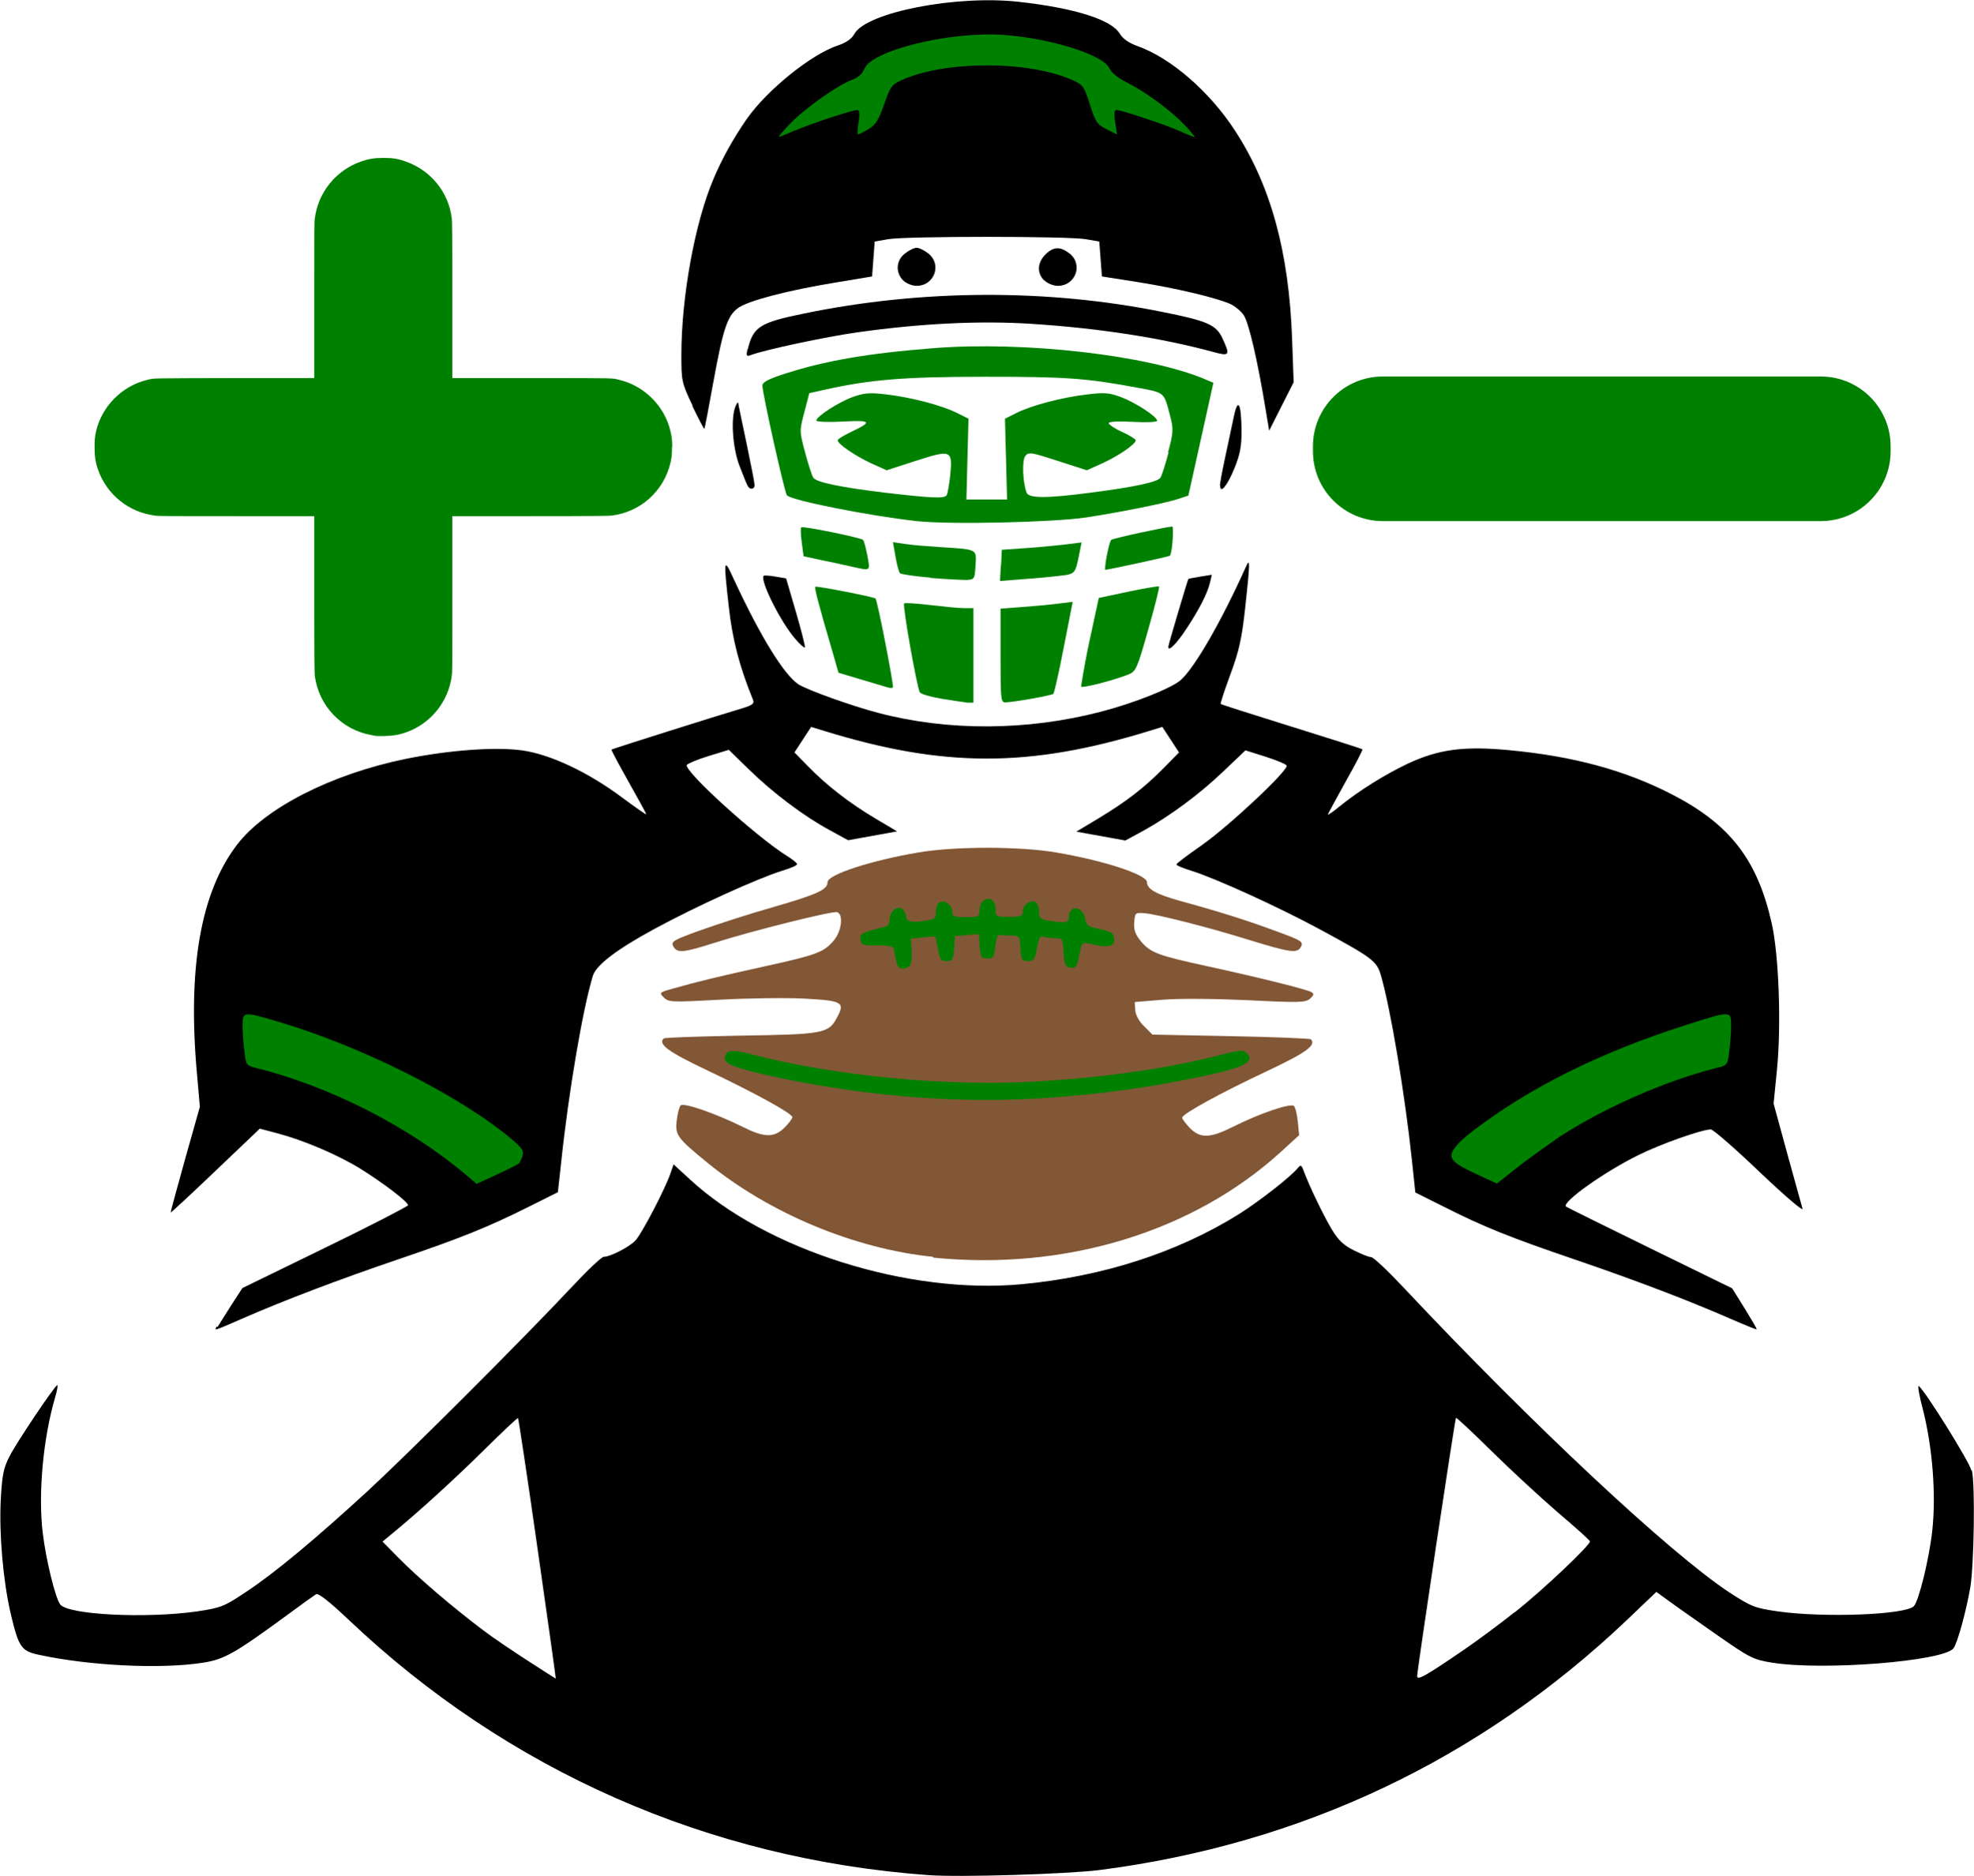
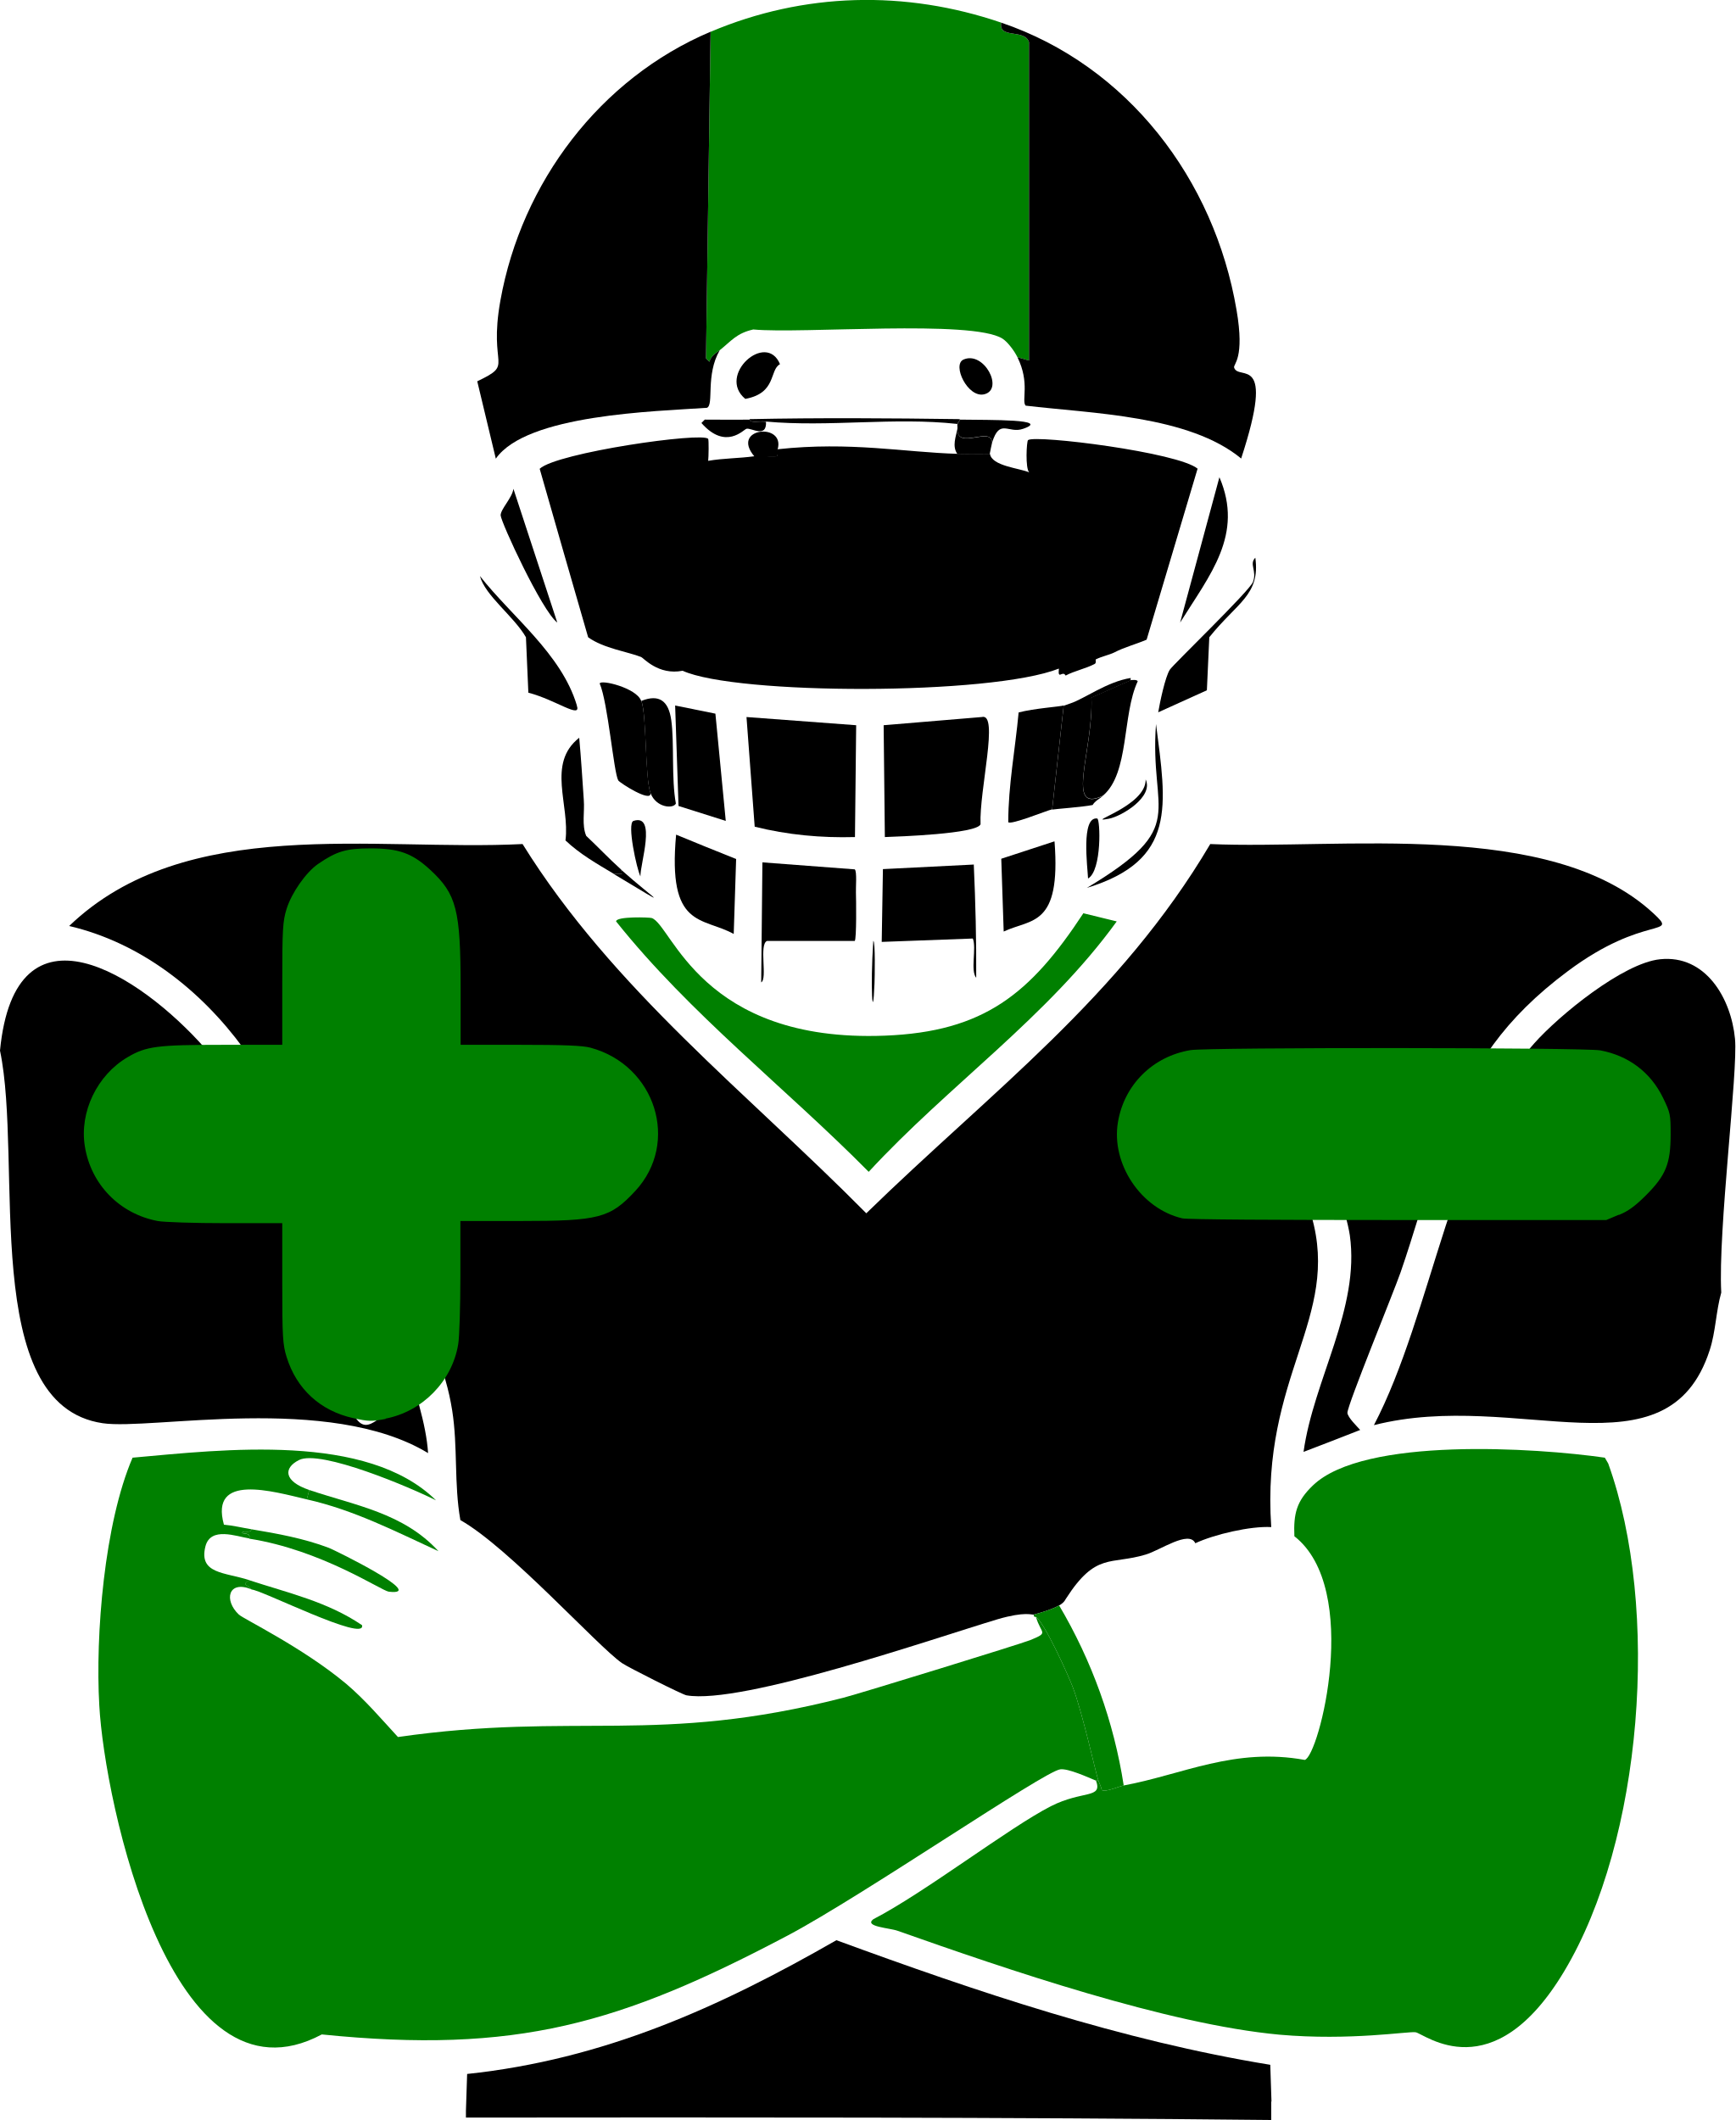
- <svg xmlns="http://www.w3.org/2000/svg" id="svg10" viewBox="0 0 75.73 72">
+ <svg xmlns="http://www.w3.org/2000/svg" id="Icon-Add-Drop" viewBox="0 0 72 87.96">
  <defs>
    <style>
      svg {
        color: green;
      }
    </style>
  </defs>
  <g id="Player">
-     <path id="Bottom_Jersey" d="m75.66,56.44c-.07-.33-1.8-3.1-2.02-3.24-.05-.03.02.38.16.9.37,1.46.51,3.27.36,4.64-.12,1.1-.52,2.72-.71,2.91-.33.33-3.43.45-5.21.2-.9-.13-1.02-.18-1.87-.73-2.31-1.53-7.56-6.44-12.5-11.7-.6-.64-1.16-1.17-1.25-1.17s-.38-.12-.66-.26c-.39-.19-.6-.39-.85-.81-.3-.5-.85-1.63-1.08-2.25-.08-.22-.11-.23-.22-.1-.26.33-1.51,1.3-2.26,1.77-2.37,1.48-5.24,2.4-8.33,2.69-4.36.41-9.83-1.32-12.75-4.03l-.62-.57-.12.35c-.21.61-1.1,2.31-1.34,2.57-.23.25-.97.63-1.22.63-.08,0-.61.5-1.19,1.12-1.94,2.07-6.35,6.47-7.87,7.87-1.97,1.81-3.57,3.15-4.68,3.88-.84.56-.95.6-1.87.74-1.97.28-4.96.13-5.25-.27-.19-.26-.54-1.68-.67-2.74-.18-1.49.01-3.63.48-5.22.08-.27.11-.48.07-.45-.14.09-1.54,2.17-1.82,2.72-.23.44-.29.71-.34,1.66-.07,1.31.09,3.14.38,4.38.3,1.28.41,1.44,1.06,1.58,1.97.43,4.7.56,6.31.31.84-.13,1.23-.36,3.28-1.86.51-.38.99-.72,1.07-.77.09-.05.51.28,1.25.98,6.1,5.79,13.81,9.19,22.25,9.8,1.19.09,5.3-.04,6.53-.19,7.77-.99,14.64-4.24,20.29-9.61l1.12-1.07.44.32c.24.18,1.07.76,1.84,1.3,1.33.93,1.44.98,2.18,1.1,1.98.31,6.54-.06,6.94-.55.15-.18.5-1.47.65-2.35.14-.87.19-3.9.06-4.48Zm-54.33,7.99s-1.96-1.23-2.79-1.86c-1.18-.89-2.5-2.02-3.24-2.77l-.62-.63.41-.34c.94-.77,2.36-2.06,3.52-3.21.68-.67,1.25-1.21,1.27-1.19.02.02.36,2.27.75,5.01.39,2.74.71,4.99.7,5Zm36.8-2.55c-.54.43-1.43,1.09-1.97,1.46-1.48,1.01-1.77,1.17-1.77.99,0-.22,1.45-9.87,1.49-9.91.02-.02.64.56,1.38,1.29.74.73,1.88,1.78,2.54,2.35.66.56,1.21,1.05,1.22,1.1.04.12-1.78,1.85-2.88,2.72Z" />
-     <path id="Top_Jersey" d="m8.35,50.93c.04-.07.27-.43.51-.81l.44-.68,3.18-1.55c1.75-.85,3.18-1.59,3.18-1.63,0-.13-.93-.84-1.81-1.39-.87-.54-2.18-1.1-3.2-1.37l-.68-.18-1.7,1.62c-.93.89-1.71,1.61-1.72,1.6-.01-.01.24-.93.55-2.04l.57-2.02-.11-1.25c-.37-4.07.14-6.98,1.53-8.8,1.08-1.42,3.64-2.72,6.47-3.3,1.66-.34,3.45-.47,4.47-.33,1.09.15,2.55.84,3.86,1.82.5.37.91.66.91.63s-.31-.59-.68-1.25c-.37-.66-.67-1.21-.65-1.23.03-.03,4.06-1.3,5-1.58.4-.12.49-.18.43-.33-.52-1.27-.79-2.31-.93-3.57-.21-1.88-.2-1.92.21-1.02,1.02,2.19,1.91,3.63,2.47,4,.33.21,2.02.82,3.05,1.09,2.69.71,5.73.69,8.54-.04,1.28-.33,2.76-.92,3.09-1.23.55-.51,1.55-2.25,2.49-4.34.16-.37.16-.15-.03,1.58-.13,1.19-.24,1.67-.57,2.56-.22.6-.39,1.11-.37,1.13s1.24.41,2.72.87c1.48.46,2.7.85,2.72.87s-.27.58-.65,1.25c-.37.67-.68,1.24-.68,1.26s.2-.11.44-.31c.78-.63,1.75-1.23,2.63-1.65,1.18-.55,2.14-.68,3.86-.52,2.48.23,4.47.77,6.26,1.69,2.24,1.15,3.3,2.51,3.85,4.97.27,1.2.37,3.88.2,5.6l-.13,1.31.52,1.9c.29,1.04.55,2,.59,2.13.04.13-.66-.47-1.64-1.4-.94-.9-1.79-1.64-1.88-1.64-.34,0-1.93.56-2.79.99-1.3.64-2.93,1.8-2.77,1.97.02.02,1.47.74,3.21,1.59l3.17,1.55.48.77c.26.42.47.78.46.8s-.47-.17-1-.4c-1.6-.7-3.64-1.48-5.96-2.27-2.55-.87-3.49-1.25-5.02-2.02l-1.12-.56-.13-1.23c-.27-2.54-.82-5.83-1.19-7.1-.16-.56-.33-.68-2.4-1.8-1.58-.85-3.91-1.91-4.85-2.21-.33-.1-.6-.21-.6-.25s.43-.36.96-.73c1.07-.75,3.37-2.91,3.27-3.07-.04-.06-.41-.21-.82-.34l-.76-.24-.83.79c-.94.9-2.07,1.73-3.08,2.29l-.7.38-.94-.17-.94-.17.85-.51c1.06-.64,1.74-1.16,2.5-1.93l.59-.6-.32-.49-.32-.49-.49.15c-4.6,1.42-7.9,1.42-12.5,0l-.49-.15-.32.49-.32.49.54.55c.7.72,1.58,1.4,2.59,2l.81.48-.94.17-.94.17-.73-.4c-.96-.52-2.15-1.41-3.09-2.33l-.76-.74-.78.24c-.43.13-.8.29-.83.34-.13.22,2.68,2.77,3.84,3.49.21.13.39.27.39.32s-.27.16-.6.26c-.95.3-3.28,1.36-4.85,2.21q-2.2,1.19-2.39,1.82c-.39,1.29-.93,4.47-1.21,7.12l-.13,1.18-1.12.56c-1.54.77-2.6,1.2-5.02,2.02-2.21.75-4.37,1.57-5.97,2.27-1.1.48-1.09.48-.98.3h0Z" />
-     <path id="Left_Stripe" fill="currentColor" d="m19.93,44.64s.1-.17.13-.29c.05-.18-.04-.31-.44-.64-2.02-1.69-5.8-3.58-9.06-4.53-1.22-.36-1.25-.35-1.25.18,0,.24.03.69.07.99.06.54.07.55.49.65,2.84.72,5.84,2.25,8.06,4.13l.36.31.78-.36c.43-.2.81-.39.85-.43h0Z" />
-     <path id="Right_Stripe" fill="currentColor" d="m59.69,43.74c1.73-1.16,4.21-2.26,6.19-2.75.42-.1.43-.12.49-.65.04-.3.07-.74.07-.99,0-.56-.01-.56-1.73-.01-3.28,1.05-5.95,2.37-8.16,4.05q-.92.7-.84,1.02c.05.18.28.34.9.63l.84.39.68-.54c.37-.3,1.08-.81,1.56-1.14h0Z" />
-     <path id="Ball" fill="#825736" d="m35.81,48.24c-3.03-.31-6.3-1.68-8.67-3.62-1.16-.95-1.23-1.05-1.17-1.61.03-.26.1-.53.15-.58.12-.12,1.32.3,2.34.8.87.44,1.24.45,1.65.05.17-.17.3-.35.3-.4,0-.14-1.42-.92-3.27-1.8-1.5-.71-1.89-1-1.67-1.22.04-.04,1.36-.08,2.94-.11,3.19-.05,3.39-.08,3.71-.69.32-.59.22-.65-1.22-.73-.7-.04-2.17-.02-3.25.04-1.87.1-1.98.1-2.17-.08-.19-.19-.18-.2.36-.35.95-.27,1.74-.46,3.51-.85,2-.44,2.26-.54,2.64-.98.31-.36.39-1.01.14-1.1-.16-.06-3.32.73-4.75,1.19-1.16.37-1.4.39-1.54.12-.1-.18,0-.24,1.06-.62.64-.23,1.91-.64,2.83-.9,1.62-.47,2.03-.65,2.03-.94s1.66-.83,3.48-1.14c1.39-.24,3.91-.24,5.3,0,1.82.31,3.48.85,3.48,1.14,0,.27.36.47,1.35.74,1.53.42,2.56.75,3.66,1.16.93.34,1,.39.9.58-.14.26-.39.23-2.01-.27-1.54-.48-3.51-.98-4-1.02-.35-.03-.36-.01-.39.35-.02.29.04.46.25.72.38.45.64.55,2.62.98,1.97.43,3.74.87,3.93.98.11.06.1.11-.05.25-.17.15-.41.16-2.37.06-1.31-.06-2.62-.07-3.27-.02l-1.09.09.02.31c.01.18.15.44.34.62l.32.32,3.01.06c1.65.03,3.04.09,3.07.12.22.22-.17.51-1.68,1.22-1.85.87-3.26,1.65-3.26,1.79,0,.05.14.23.3.4.4.4.77.39,1.65-.05,1.03-.52,2.22-.92,2.34-.8.06.06.12.33.15.61l.05.51-.71.65c-3.38,3.07-8.28,4.56-13.33,4.05h0Z" />
-     <path id="Football_Stitch" fill="currentColor" d="m40.32,42.13c1.82-.13,3.47-.35,5.15-.68,2.25-.44,2.74-.66,2.37-1.04-.12-.12-.26-.11-.92.06-2.05.53-4.41.88-7.17,1.04-3.4.2-7.7-.21-10.89-1.04-.79-.21-1.04-.17-1.04.17,0,.22.53.4,2.19.75,3.53.73,7,.98,10.33.74Z" />
-     <path id="Football_Laces" fill="currentColor" d="m34.94,37.02c.04-.07.07-.32.05-.56l-.03-.43.45-.05c.25-.03.46-.04.48-.03.02.01.06.23.11.48.07.39.11.46.33.46s.26-.05.29-.48l.03-.48.46-.04.46-.04.03.47c.03.42.06.47.29.47s.27-.05.31-.47c.03-.26.09-.46.13-.44.04.01.24.03.44.03.35,0,.36,0,.39.49.03.45.06.49.29.49s.27-.06.35-.5c.07-.37.13-.49.24-.44.08.03.29.06.45.06.29,0,.3.02.33.55.03.47.06.55.26.58.18.02.24-.03.29-.23.03-.15.08-.38.11-.51.05-.23.07-.24.51-.14.57.13.82.05.77-.26-.03-.19-.13-.25-.55-.34-.44-.09-.52-.15-.55-.36-.07-.53-.64-.6-.64-.09,0,.21-.13.23-.75.13-.35-.06-.39-.1-.39-.37,0-.17-.07-.33-.16-.36-.2-.08-.47.14-.47.39,0,.16-.08.19-.52.19-.5,0-.52,0-.52-.3,0-.34-.25-.5-.48-.31-.08.07-.14.23-.14.37,0,.23-.04.25-.52.25-.44,0-.52-.03-.52-.19,0-.25-.26-.47-.47-.39-.09.03-.16.19-.16.36,0,.28-.04.31-.47.37-.49.07-.68.02-.68-.19,0-.07-.05-.18-.12-.25-.18-.18-.5.04-.5.34,0,.14-.06.28-.13.3-.07.02-.33.09-.58.16-.37.1-.44.16-.42.35.03.21.09.23.65.23s.62.03.65.21c.09.57.14.68.33.68.11,0,.23-.06.28-.13h0Z" />
-     <g id="Facemask_Holes">
-       <path fill="currentColor" d="m36.14,26.82c-.42-.07-.8-.18-.84-.25-.11-.19-.67-3.34-.6-3.41.03-.03.47,0,.98.06s1.09.12,1.3.12h.38v3.63h-.23c-.13-.02-.58-.08-.99-.15h0Z" />
-       <path fill="currentColor" d="m38.4,25.16v-1.8l.8-.06c.44-.03,1.07-.09,1.39-.13l.58-.07-.34,1.73c-.18.95-.37,1.76-.4,1.8-.06.06-1.5.32-1.85.33-.17,0-.18-.15-.18-1.8h0Z" />
-       <path fill="currentColor" d="m34.09,26.39c-.06-.02-.51-.15-1.01-.3l-.9-.27-.2-.7c-.57-1.94-.73-2.56-.69-2.6.04-.04,2.2.38,2.31.45.07.04.72,3.39.67,3.42-.04.02-.11.02-.17,0h0Z" />
-       <path fill="currentColor" d="m41.49,26.36s.12-.82.32-1.74l.36-1.67,1.13-.24c.62-.13,1.15-.22,1.18-.2.03.03-.16.77-.41,1.65-.43,1.52-.47,1.61-.77,1.73-.55.22-1.78.54-1.82.46h0Z" />
-       <path fill="currentColor" d="m35.7,22.17c-.6-.05-1.12-.13-1.16-.17-.04-.04-.12-.32-.17-.63l-.1-.56.48.07c.26.04.88.09,1.36.12,1.42.09,1.37.07,1.33.7-.03.52-.04.54-.34.56-.17,0-.8-.03-1.4-.08h0Z" />
-       <path fill="currentColor" d="m38.42,21.7l.03-.6.88-.06c.49-.03,1.17-.1,1.53-.14l.65-.08-.07.35c-.17.87-.16.86-.77.93-.31.04-.95.1-1.43.13l-.86.07.03-.6Z" />
-       <path fill="currentColor" d="m32.74,21.76c-.23-.05-.75-.17-1.16-.25l-.74-.16-.07-.53c-.04-.29-.05-.55-.02-.58.06-.06,2.26.39,2.37.48.04.03.11.31.17.61.11.6.13.58-.55.43h0Z" />
-       <path fill="currentColor" d="m42.48,21.33c.05-.3.13-.57.17-.61.07-.06,2.15-.51,2.34-.51.07,0,0,1.03-.09,1.12-.02.03-2.38.54-2.48.54-.02,0,0-.25.06-.55h0Z" />
+     <path id="Bottom_Jersey" d="m52.74,87.19v.77c-11.13-.12-22.28-.11-33.41-.1v-.28q.02-.77.05-1.53c5.66-.6,10.44-2.75,15.32-5.55,5.86,2.15,11.82,4.16,18,5.17l.05,1.53Z" />
+     <path id="Neck" fill="currentColor" d="m44.94,37.89l1.39.34c-2.87,3.97-6.98,6.8-10.29,10.39-3.46-3.5-7.4-6.53-10.48-10.39,0-.22,1.41-.17,1.48-.14.84.29,2.04,5.18,9.67,4.88,4.12-.16,6.04-1.74,8.23-5.07Z" />
+     <path id="Helmet_Middle" fill="currentColor" d="m41.54.94c-.13.69.96.24,1.15.81v13.21l-.48-.14c-.12-.25-.4-.63-.62-.77-1.27-.8-8.31-.19-10.34-.38-.7.16-.9.47-1.39.86-.18.14-.36.24-.43.48l-.14-.14.19-13.55c3.87-1.64,8.08-1.74,12.06-.38Z" />
+     <path id="Helmet_Right" d="m51.5,19.03c-2.17-1.8-6.19-1.87-8.95-2.2-.18-.21.19-.94-.34-2.01l.48.14V1.75c-.18-.57-1.28-.12-1.15-.81,5.24,1.78,8.84,6.5,9.76,11.92.35,2.03-.14,2.24-.1,2.39.18.58,1.75-.67.29,3.78Z" />
+     <path id="Helmet_Left" d="m29.48,1.32l-.19,13.55.14.14c.07-.24.25-.34.43-.48-.6,1.04-.23,2.26-.53,2.39-2.16.15-7.48.27-8.76,2.11l-.77-3.21c1.57-.75.45-.51.96-3.35.88-4.91,4.14-9.21,8.71-11.15Z" />
+     <g id="Jersey">
+       <path d="m65.05,40.29c-1.33.99-2.32,1.99-3.09,3.04-1.57,2.12-2.26,4.41-3.1,7.12-.23.74-.47,1.52-.75,2.33-.28.81-2.21,5.51-2.21,5.84.02.2.4.56.53.71q-1.17.46-2.35.91c.42-3.01,2.35-5.95,1.92-8.99-.04-.25-.1-.52-.18-.8-.81-2.8-3.71-6.6-4.13-4.85-.09.39,1.52,2.24,1.82,2.77.42.75.71,1.44.9,2.08,1.22,4.25-2.1,6.61-1.67,12.91-.85-.05-2.36.3-3.15.67-.26-.56-1.47.3-2.06.47-1.46.44-2.06-.11-3.3,1.82-.02.01-.05.16-.29.29-.34.18-.69.28-1.05.38-.08.02-.35-.14-1.49.19-2.67.8-10.62,3.56-12.92,3.16-.15-.02-2.42-1.16-2.68-1.34-1.03-.72-4.68-4.79-6.7-5.93-.27-1.51-.1-3.03-.34-4.55-.07-.44-.16-.84-.27-1.22-.78-2.94-2.27-4.56-.3-8.45.85-1.67,2.34-2.74,2.01-3.35-.92-1.7-4.1,3.8-4.31,6.22-.17,1.98.92,4.39,1.51,6.63.18.67.32,1.32.36,1.94-4.11-2.49-11.49-.94-13.5-1.24-5.15-.76-3.29-10.83-4.26-15.46.63-6.49,5.78-3.19,8.53-.07.36.42.69.83.95,1.22,1.92,2.81,4.42,12.79,5.26,14.07,0,0,0,.01.01.01.29.44.57.32.88.11.14-.1.29-.22.45-.31-1.67-3.73-2.51-7.81-4.02-11.59-.49-1.23-1.15-2.42-1.95-3.52-1.79-2.45-4.29-4.4-7.24-5.09,4.84-4.65,12.67-3.09,18.81-3.4,3.73,6.01,9.36,10.36,14.26,15.32,5.19-5.06,10.52-8.97,14.27-15.32,5.36.24,14.12-1.07,18.38,2.87,1.1,1.02-.34.01-3.54,2.4Z" />
+       <path d="m68.87,39.8c1.89-.2,2.95,1.62,3.11,3.3.13,1.36-.71,7.97-.57,10.53-.22.77-.23,1.63-.48,2.39-1.75,5.4-7.96,1.59-13.93,3.11,2.41-4.6,3.27-12.03,6.65-15.84,1.03-1.16,3.68-3.33,5.22-3.49Z" />
    </g>
-     <path id="Bottom_L_FM" d="m30.53,24.53c-.56-.63-1.38-2.27-1.22-2.43.02-.02.23-.01.45.03l.41.07.38,1.3c.21.72.36,1.32.34,1.35s-.19-.12-.36-.32Z" />
-     <path id="Bottom_R_FM" d="m44.84,24.82c0-.07.74-2.56.77-2.6.01-.01.22-.05.46-.09l.44-.07-.07.3c-.1.41-.4,1.01-.91,1.78-.37.56-.69.89-.69.69Z" />
-     <path id="Face" fill="currentColor" d="m46.24,14.55c-2.2-.92-6.92-1.46-10.38-1.19-2.58.2-4.22.49-5.79,1-.58.19-.81.31-.81.44,0,.3.85,4.11.94,4.21.18.2,3.17.79,4.98.99,1.25.14,5.24.05,6.51-.14,1.3-.2,3.01-.54,3.53-.71l.39-.13.96-4.33-.34-.14Zm-1.39,2.81c-.12.46-.26.89-.31.97-.1.17-.99.36-2.69.58-1.68.22-2.36.22-2.45,0-.15-.4-.18-1.24-.05-1.41.13-.16.23-.14,1.25.19l1.11.36.6-.27c.62-.28,1.28-.74,1.28-.88,0-.04-.23-.19-.52-.32-.29-.13-.52-.29-.52-.34,0-.06.37-.08.93-.05.51.03.93.01.93-.04,0-.16-.83-.7-1.39-.91-.45-.17-.65-.18-1.31-.1-.95.11-2.16.43-2.72.72l-.42.21.04,1.55.04,1.55h-1.56l.04-1.55.04-1.55-.42-.21c-.56-.29-1.77-.61-2.72-.72-.66-.08-.86-.06-1.31.1-.55.2-1.39.75-1.39.9,0,.05.45.07,1,.04,1.11-.06,1.17,0,.35.39-.29.14-.53.28-.53.33,0,.14.66.59,1.28.88l.6.27,1.11-.36c1.37-.44,1.42-.42,1.33.54-.04.37-.1.72-.14.78-.09.13-.57.11-2.36-.1-1.73-.21-2.65-.4-2.76-.58-.05-.08-.19-.51-.31-.96-.22-.82-.22-.83-.03-1.55l.19-.73.58-.13c1.75-.39,3.04-.5,6.17-.5,3.11,0,3.87.05,5.9.43,1.01.19.96.15,1.21,1.12.12.46.11.61-.09,1.35Z" />
-     <path id="Leftside_Facemask" d="m28.7,18.66c-.03-.05-.18-.41-.32-.78-.27-.71-.34-1.85-.15-2.29.05-.11.09-.17.1-.13,0,.04.15.74.32,1.55s.31,1.53.31,1.61c0,.16-.17.19-.26.04h0Z" />
-     <path id="Rightside_Facemask" d="m46.82,18.63c0-.08.09-.56.2-1.07.11-.51.26-1.21.33-1.55.16-.78.29-.55.3.53,0,.58-.05.89-.28,1.45-.27.66-.54.98-.54.65Z" />
-     <path id="Helmet_BG" d="m26.58,15.57c-.42-.88-.43-.95-.43-1.95,0-2.23.52-5.09,1.24-6.77.33-.78.75-1.53,1.26-2.27.77-1.11,2.48-2.5,3.52-2.84.3-.1.52-.25.62-.44.47-.83,3.92-1.5,6.31-1.23,2.16.24,3.57.69,3.88,1.23.11.18.34.35.68.47,1.27.45,2.76,1.74,3.73,3.23,1.38,2.11,2.08,4.66,2.2,8.01l.06,1.66-.47.93-.47.93-.13-.78c-.32-1.95-.65-3.36-.85-3.66-.12-.17-.37-.37-.55-.44-.58-.24-2.05-.59-3.49-.82l-1.4-.22-.05-.67-.05-.67-.52-.09c-.68-.12-6.91-.12-7.58,0l-.52.09-.05.67-.05.67-1.44.24c-1.77.29-3.32.69-3.7.97-.41.29-.58.8-.95,2.83-.18.98-.33,1.8-.35,1.81-.01.01-.22-.38-.46-.88h0Z" />
-     <path id="Top_of_Helmet" fill="currentColor" d="m30.52,5.01c.58-.26,2.2-.79,2.39-.79.07,0,.09.16.04.47-.04.26-.05.47-.02.47s.21-.09.4-.2c.28-.17.39-.35.6-.95.24-.69.29-.76.68-.94,1.69-.75,4.84-.75,6.54,0,.41.18.46.24.68.94.21.67.28.77.64.95l.4.2-.07-.47c-.05-.31-.03-.47.04-.47.19,0,1.81.54,2.39.79.31.14.59.25.62.25s-.15-.21-.4-.48c-.55-.57-1.51-1.27-2.23-1.63-.31-.15-.58-.38-.65-.54-.23-.51-2.29-1.15-4.07-1.27-2.08-.14-5.06.6-5.33,1.31-.07.18-.24.33-.46.41-.54.19-1.79,1.08-2.36,1.66-.28.29-.49.53-.45.53s.31-.11.62-.25Z" />
-     <path id="Top_Facemask" d="m28.7,13.4c.21-.86.46-1.02,2.17-1.37,4.52-.93,9.32-.95,13.73-.06,1.76.35,2.08.5,2.32,1.02.3.65.27.69-.35.52-1.99-.54-4.36-.91-6.96-1.08-1.98-.13-4.24-.02-6.67.32-1.28.18-3.61.68-4.13.88-.16.06-.18.03-.12-.23h0Z" />
-     <path id="Right_Dot" d="m34.66,10.76c-.3-.3-.27-.77.07-1.03.15-.12.35-.22.45-.22s.3.1.45.22c.53.42.23,1.24-.45,1.24-.17,0-.4-.09-.52-.21h0Z" />
-     <path id="Left_Dot" d="m40.07,10.76c-.28-.28-.26-.68.05-.99.31-.31.57-.32.93-.04.53.42.23,1.24-.45,1.24-.17,0-.4-.09-.52-.21h0Z" />
-     <path id="Plus" fill="currentColor" d="m25.79,17.16c0,.28-.01.4-.06.61-.26,1.09-1.16,1.89-2.27,2.02-.12.01-.52.02-3.12.02h-2.98v2.99c0,2.6,0,3-.02,3.12-.12,1-.81,1.86-1.76,2.19-.28.1-.5.13-.82.14-.13,0-.27,0-.29,0-.03,0-.11-.01-.18-.03-1.17-.19-2.07-1.13-2.21-2.3-.01-.12-.02-.53-.02-3.12v-2.99h-2.98c-2.6,0-3,0-3.12-.02-1.01-.12-1.87-.81-2.2-1.77-.1-.29-.13-.51-.13-.86,0-.28.01-.39.06-.62.23-.96,1-1.73,1.96-1.96.29-.07.01-.06,3.37-.07h3.04v-2.99c0-2.6,0-3,.02-3.12.12-1.01.81-1.86,1.77-2.2.29-.1.51-.14.86-.14s.57.03.86.14c.96.33,1.66,1.19,1.77,2.2.01.12.02.53.02,3.12v2.99h3.04c3.36,0,3.08,0,3.37.07.96.23,1.73,1,1.96,1.96.05.23.07.34.07.62Z" />
-     <rect id="Minus" fill="currentColor" x="50.39" y="14.45" width="22.17" height="5.55" rx="2.68" ry="2.68" />
+     <g id="Arms">
+       <path fill="currentColor" d="m45.57,73.88h-.1c-.36-.15-1.15-.51-1.48-.47-.66.07-8.17,5.23-11.3,6.89-6.97,3.68-11.26,4.93-19.34,4.11-6.25,3.34-9.01-9.64-9.23-13.64-.17-2.94.21-7.57,1.38-10.29,3.79-.34,9.73-1.05,12.59,1.77-1.01-.51-4.8-2.13-5.69-1.67-.65.33-.63.88.43,1.24q-.05.19-.1.39c-1.41-.33-4.04-1.11-3.44,1.05.36.03.78.13,1.14.19-.02.19-.35.03-.38.14-.02.08.37-.03.29.24-.53-.08-1.61-.51-1.82.34-.28,1.14.81,1.06,1.82,1.39-.33.22-.07.17.09.38-.97-.39-1.15.46-.52,1.05.19.18,2.64,1.36,4.45,2.87.79.67,1.45,1.45,2.15,2.21,7.39-1.06,10.74.35,18.48-1.63.7-.18,7.38-2.24,7.75-2.39.8-.33.45-.24.24-.96.35.23,1.34,2.41,1.53,2.92.41,1.07.98,3.69,1.06,3.87Z" />
+       <path fill="currentColor" d="m64.9,81.78c-2.97,4.97-5.8,2.6-6.17,2.54-.28-.05-2.71.36-5.65.1-4.65-.43-11.34-2.72-15.84-4.31-.33-.12-1.41-.17-1.01-.48,2.13-1.1,5.66-3.82,7.37-4.69,1.32-.67,2.15-.3,1.87-1.06h.1c.05.14.11.24.14.39.16.1.73-.16.91-.19,2.43-.45,4.61-1.59,7.51-1.06.59-.15,2.37-7.09-.43-9.28-.04-.94.09-1.46.77-2.11,2.11-2.03,9.27-1.56,12.11-1.15q.07.12.14.24c2.17,6.02,1.43,15.63-1.82,21.06Z" />
+     </g>
+     <g id="Hands">
+       <path fill="currentColor" d="m46.62,74.08c-.18.03-.75.29-.91.19-.03-.15-.09-.25-.14-.39-.08-.18-.65-2.8-1.06-3.87-.19-.51-1.18-2.69-1.53-2.92-.01-.01-.11.02-.09-.1.36-.1.71-.2,1.05-.38,1.36,2.3,2.27,4.83,2.68,7.47Z" />
+       <path fill="currentColor" d="m10.34,63.83c.08-.28-.31-.16-.29-.24.03-.11.36.05.38-.14,1.08.18,2.18.38,3.21.77.26.1,4.14,2.01,2.49,1.82-.31-.04-2.79-1.73-5.79-2.2Z" />
+       <path fill="currentColor" d="m10.43,65.94c-.17-.21-.42-.16-.1-.38,1.61.53,3.25.89,4.69,1.87.18.74-4.22-1.49-4.59-1.48Z" />
+       <path fill="currentColor" d="m12.73,62.2l.1-.38c1.89.64,3.91.95,5.36,2.54-1.8-.83-3.51-1.71-5.46-2.15Z" />
+     </g>
+     <g id="Facemask">
+       <g id="Facemask_Holes">
+         <path d="m24.22,33.2c.04.48-.09,1.03.1,1.48.48.45.95.95,1.44,1.39l.05.19h-.34c-.7-.42-1.41-.82-2.01-1.39.19-1.47-.79-3.19.57-4.26.08.88.13,1.71.19,2.58Z" />
+         <path d="m26.28,34.06c.98-.32.27,1.81.29,2.3-.15-.29-.57-2.2-.29-2.3Z" />
+         <path d="m25.46,36.26h.34l-.05-.19c1.46,1.3,2.28,1.73-.29.19Z" />
+         <path d="m36.23,39.04c.09,0,.06,1.56.05,1.77-.07,1.76-.18.18-.05-1.77Z" />
+         <path d="m35.51,37.03c.01.25.03,1.95-.05,2.01h-3.64c-.34.15.03,1.57-.24,1.72l.05-4.98,3.83.29c.1.07.04.78.05.96Z" />
+         <path d="m40.4,35.88c.07,1.56.11,3.13.1,4.69-.25-.3.02-1.23-.14-1.63l-3.78.14.05-3.02,3.78-.19Z" />
+         <path d="m30.44,38.75c-1.31-.72-2.75-.21-2.39-4.12.83.34,1.65.68,2.49,1.01l-.1,3.11Z" />
+         <path d="m43.75,34.92c.27,3.55-.96,3.19-2.11,3.73l-.1-3.02,2.2-.72Z" />
+         <path d="m48.05,29.56c.07-.42.29-1.47.48-1.77.13-.21,3.3-3.26,3.45-3.64.18-.47-.17-.74.1-1.01.21,1.55-.76,1.86-1.91,3.3l-.1,2.2-2.01.91Z" />
+         <path d="m23.93,29.27c.2.58-.86-.23-2.01-.53l-.1-2.3c-.5-.87-1.69-1.72-1.91-2.54,1.33,1.69,3.38,3.23,4.02,5.36Z" />
+         <path d="m45.09,36.84c4.31-2.59,2.58-3.03,2.87-6.8.43,3.38.88,5.65-2.87,6.8Z" />
+         <path id="Face" d="m49.68,19.46q-1.05,3.54-2.11,7.08c-.44.19-.92.31-1.34.53-.2.1-.54.17-.77.29-.02,0,.04.15-.05.19-.36.19-.85.29-1.2.48-.13-.24-.33.22-.28-.29-2.83,1.12-13.39,1.1-15.61.09-1.01.2-1.63-.54-1.72-.57-.52-.21-1.57-.36-2.2-.82q-1.01-3.49-2.01-6.99c.71-.67,6.78-1.54,6.99-1.24.03.04.02.76,0,.91.64-.11,1.27-.1,1.92-.19.28-.04.62.03.91,0,.09-.01.03-.29.05-.29,3.02-.33,5.29.13,7.47.19.45.01.89,0,1.34,0,.08.51,1.22.59,1.63.77-.17-.16-.11-1.29-.05-1.34.32-.23,6.25.51,7.04,1.19Z" />
+         <path d="m30.97,29.75l4.55.34-.05,4.64c-1.4.04-2.8-.09-4.16-.43l-.34-4.55Z" />
+         <path d="m40.73,29.75c.73-.2-.11,3.04-.05,4.45-.16.4-3.42.51-3.97.53l-.05-4.64,4.07-.34Z" />
+         <path d="m44.13,29.27l-.48,4.31c-.2.04-1.74.67-1.82.53,0-1.53.29-3.03.43-4.55.65-.17,1.71-.24,1.87-.29Z" />
+         <path d="m28,29.27l1.68.34.43,4.45-1.96-.62-.14-4.16Z" />
+         <path d="m45.76,33.01c-1.59.76-.39-1.87-.48-4.07l1.63-.72s.27-.04.29.05c-.65,1.38-.34,3.81-1.44,4.74Z" />
+         <path d="m26.61,29.08c.22.6.15,3.22.38,3.83.03.41-1.28-.43-1.34-.53-.19-.33-.43-3.24-.77-4.02.03-.18,1.53.18,1.72.72Z" />
+         <path d="m46.91,28.13s-.01.07,0,.1l-1.63.72c.08,2.2-1.11,4.83.48,4.07-.15.13-.33.21-.43.38-.38.08-1.59.17-1.68.19l.48-4.31c.09-.03.19-.06.29-.1.55-.18,1.52-.9,2.49-1.05Z" />
+         <path d="m26.99,32.91c-.24-.61-.16-3.23-.38-3.83.73-.29,1.13-.01,1.24.81.13.93,0,2.42.19,3.45-.11.23-.82.17-1.05-.43Z" />
+         <path d="m50.59,19.8c1.02,2.38-.39,4.04-1.63,6.03l1.63-6.03Z" />
+         <path d="m21.3,20.28l1.82,5.55c-.64-.48-2.34-4.17-2.35-4.45,0-.26.48-.72.53-1.1Z" />
+         <path d="m45.52,33.96c.13.02.2,2.16-.38,2.49-.02-.47-.3-2.58.38-2.49Z" />
+         <path d="m47.53,32.34c.34.72-.99,1.53-1.53,1.63-1.09.2,1.56-.51,1.53-1.63Z" />
+       </g>
+       <g id="Dots">
+         <path d="m32.36,15.11c-.45.24-.13,1.2-1.44,1.44-1.19-.98.87-2.82,1.44-1.44Z" />
+         <path d="m39.97,14.92c.85-.38,1.7,1.24.86,1.44-.68.16-1.34-1.22-.86-1.44Z" />
+         <path d="m32.26,18.65s.04.28-.05.29c-.29.04-.63-.04-.91,0-1.02-1.2,1.3-1.43.96-.29Z" />
+         <path d="m41.16,18.36s-.1.45-.1.48c-.45,0-.89.01-1.34,0-.23-.33-.06-.72,0-1.05-.03.91,1.41-.12,1.44.57Z" />
+       </g>
+       <g id="Facemask_Top">
+         <path d="m41.16,18.36c-.03-.7-1.47.33-1.44-.57.01-.06-.01-.15,0-.19.03-.08.09-.11.1-.19,1.31.02,3.79-.02,2.63.38-.62.22-.97-.45-1.29.57Z" />
+         <path d="m31.11,17.4c0,.17.33.06.67.1.03.7-.61.24-.81.29-.11.02-.86.91-1.87-.24l.14-.14c.62,0,1.24.01,1.87,0Z" />
+         <path d="m39.82,17.4c0,.08-.07.11-.1.19-2.63-.29-5.32.14-7.95-.1-.34-.03-.67.08-.67-.1,2.89-.06,5.82-.04,8.71,0Z" />
+       </g>
+     </g>
+     <g id="Plus_Minus">
+       <path id="Plus" fill="currentColor" d="m15.99,58.86c1.53-.29,2.77-1.55,3.02-3.09.05-.29.09-1.55.09-2.81v-2.3h2.48c3.28,0,3.73-.12,4.78-1.25,1.85-2,.84-5.21-1.86-5.94-.32-.09-1.14-.12-2.92-.12h-2.47s0-2.34,0-2.34c0-3.27-.17-3.91-1.26-4.92-.75-.69-1.3-.89-2.48-.89-1.01,0-1.41.12-2.18.65-.5.35-1.09,1.19-1.3,1.86-.16.52-.18.83-.18,3.11v2.53h-2.48c-2.7,0-3.17.06-3.93.51-1.27.74-2.01,2.28-1.78,3.7.25,1.58,1.44,2.8,3.02,3.1.26.05,1.53.09,2.82.09h2.35v2.49c0,2.22.02,2.55.18,3.06.41,1.33,1.4,2.24,2.77,2.54.63.14.77.14,1.35.03h0Z" />
+       <path id="Minus" fill="currentColor" d="m67.16,50.41c.38-.15.68-.37,1.13-.82.82-.82,1.02-1.31,1.02-2.52,0-.83-.01-.89-.32-1.53-.52-1.06-1.43-1.74-2.6-1.96-.66-.12-16.26-.13-17-.01-1.56.26-2.75,1.43-3.01,2.99-.29,1.72.95,3.59,2.67,3.99.19.05,3.95.07,8.96.07h8.63s.52-.22.52-.22Z" />
+     </g>
  </g>
</svg>
